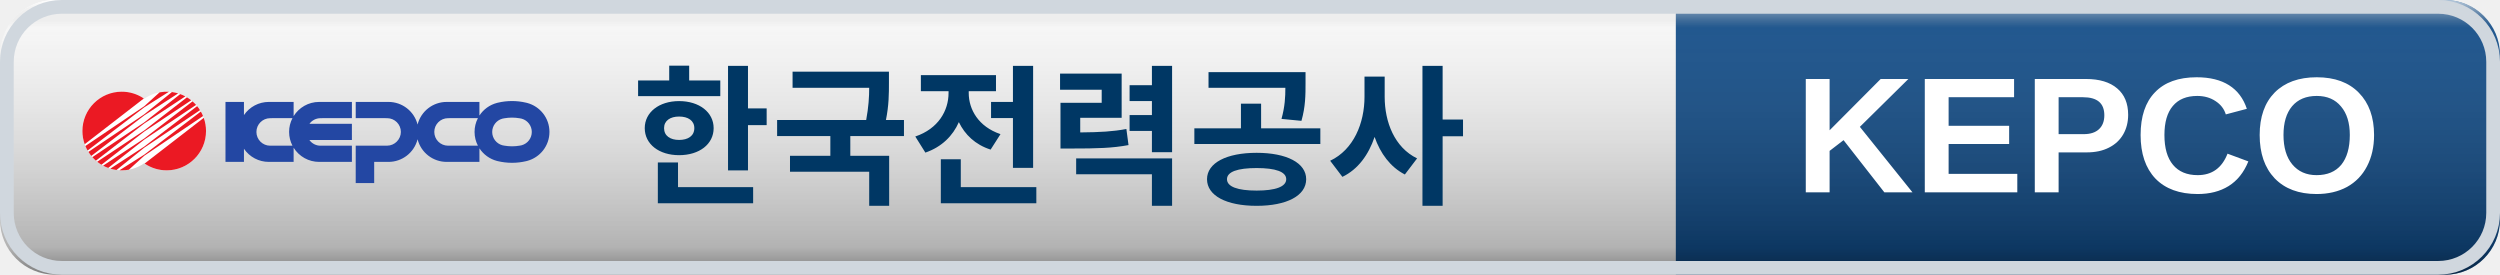
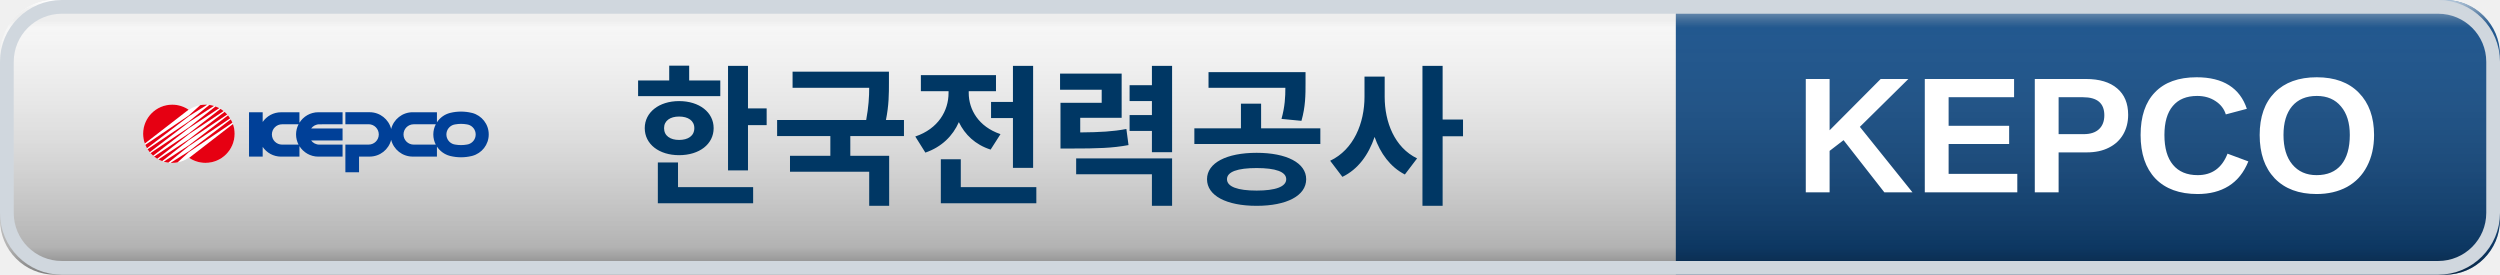
<svg xmlns="http://www.w3.org/2000/svg" width="182.0" height="20" viewBox="0 0 182.0 20" role="img" aria-label="한국전력공사 KEPCO">
  <defs>
    <clipPath id="badge-shape">
      <rect width="182.0" height="20" rx="4" />
    </clipPath>
  </defs>
  <g clip-path="url(#badge-shape)">
    <rect width="182.0" height="20" rx="4" fill="#ffffff" />
    <path d="M122.0 0h60v20h-60z" fill="#134f8c" />
    <defs>
      <linearGradient id="gloss" x2="0" y2="100%">
        <stop offset="0" stop-color="#fff" stop-opacity=".7" />
        <stop offset=".1" stop-color="#aaa" stop-opacity=".1" />
        <stop offset=".9" stop-color="#000" stop-opacity=".3" />
        <stop offset="1" stop-color="#000" stop-opacity=".5" />
      </linearGradient>
    </defs>
    <rect width="182.0" height="20" rx="4" fill="url(#gloss)" />
  </g>
  <rect x="0.5" y="0.5" width="181.0" height="19" rx="4" fill="none" stroke="#d0d7de" />
-   <g transform="translate(6.000 6.675) scale(0.463537)">
-     <path d="M300.137 406.145c-4.805 0-9.008 2.527-11.371 6.32v-6.317h-9.59l-1.442-.004a13.39 13.39 0 0 0-11.082 5.848v-5.836h-8.222v26.68h8.222v-5.84a13.38 13.38 0 0 0 11.082 5.848h11.032v-6.317a13.37 13.37 0 0 0 11.37 6.317h14.571v-7.223h-13.992l.012.012a6.1 6.1 0 0 1-4.942-2.524h18.922v-7.222h-18.902a6.1 6.1 0 0 1 4.922-2.5l.93-.016h13.05v-7.223h-13.125zm-21.828 19.477.015.012a6.123 6.123 0 0 1 0-12.246l.926-.016h8.992a13.3 13.3 0 0 0-1.492 6.125c0 2.21.543 4.289 1.496 6.125zm114.445-19.02-.5-.122a27.2 27.2 0 0 0-6.274-.73c-2.19 0-4.32.262-6.363.754l-.36.09a13.4 13.4 0 0 0-7.773 5.605v-6.055h-14.57a13.35 13.35 0 0 0-12.965 10.075 13.36 13.36 0 0 0-12.969-10.075l-1.445.004H316.41v7.223h13.05l.93.012a6.127 6.127 0 0 1 6.122 6.125c0 3.258-2.742 6.11-6.121 6.11h.015-13.996v.167h-.004v16.477h8.223v-9.418h6.351a13.36 13.36 0 0 0 12.97-10.078 13.356 13.356 0 0 0 12.964 10.078l.73-.004h13.84v-6.04a13.4 13.4 0 0 0 7.774 5.606l.36.09c2.042.492 4.17.754 6.362.754a27.2 27.2 0 0 0 6.274-.73l.5-.122c5.703-1.527 9.902-6.699 9.902-12.886v-.02c0-6.191-4.2-11.363-9.902-12.89M370.8 425.616h-13.309l.016.008a6.12 6.12 0 1 1 0-12.242l.925-.012h12.375a13.26 13.26 0 0 0-1.492 6.121v.02c0 2.203.54 4.273 1.485 6.105m23.996-6.086a6.13 6.13 0 0 1-4.48 5.899c-.278.078-.563.12-.848.172-1.13.199-2.293.304-3.48.304a20 20 0 0 1-3.462-.304l-.89-.18a6.12 6.12 0 0 1-4.465-5.89v-.02a6.135 6.135 0 0 1 4.484-5.902c.274-.079.563-.122.844-.172a20 20 0 0 1 6.945-.004l.89.18a6.14 6.14 0 0 1 4.462 5.898zm0 0" style="fill:#2347a3;fill-opacity:1;fill-rule:nonzero;stroke:none" transform="translate(-68.7 -141.672)scale(.35278)" />
-     <path d="M232.258 401.59a17.4 17.4 0 0 0-10.004 3.152 17.43 17.43 0 0 0-10.008-3.152c-9.668 0-17.508 7.836-17.508 17.508 0 9.668 7.84 17.504 17.508 17.504 3.723 0 7.168-1.168 10.008-3.149a17.4 17.4 0 0 0 10.004 3.149c9.668 0 17.508-7.836 17.508-17.504 0-9.672-7.84-17.508-17.508-17.508m0 0" style="fill:#fff;fill-opacity:1;fill-rule:nonzero;stroke:none" transform="translate(-68.7 -141.672)scale(.35278)" />
-     <path d="m248.758 413.234-26.332 20.348a17.4 17.4 0 0 0 9.832 3.023c9.668 0 17.508-7.84 17.508-17.507 0-2.059-.36-4.032-1.008-5.864m-26.504-4.668 2.582-1.632 8.43-5.317a17.8 17.8 0 0 0-4.16.254l-4.907 4.438-1.945 1.761-6.082 4.106-20.113 13.593q.428 1.04.98 2.008l18.59-14.164zm-10.008-6.976c-9.668 0-17.508 7.84-17.508 17.508 0 2.058.36 4.03 1.012 5.867l26.324-20.356a17.4 17.4 0 0 0-9.828-3.02m10.008 14.161 5.93-3.91 12.378-8.16a17 17 0 0 0-2.269-1.02l-10.55 8.281-5.49 4.313-7.468 5-15.625 10.473a18 18 0 0 0 1.586 1.57l14.156-10.89zm0 3.594 6.95-4.625 13.98-9.301a18 18 0 0 0-1.903-1.324l-12.379 9.594-6.648 5.156-6.953 4.629-13.977 9.304q.903.727 1.899 1.325l12.379-9.598zm0 3.59 7.46-5 15.63-10.465a18 18 0 0 0-1.586-1.57l-14.156 10.882-7.348 5.653-5.938 3.914-12.375 8.164q1.091.59 2.27 1.023l10.55-8.289zm0-10.774 4.473-2.906 10.632-6.906a17 17 0 0 0-2.77-.602l-8.405 6.754-3.93 3.156-7.324 4.934-17.524 11.8a18 18 0 0 0 1.29 1.79l16.097-12.313zm0 14.371 7.32-4.93 17.524-11.792a17 17 0 0 0-1.29-1.793l-16.097 12.308-7.457 5.707-4.477 2.906-10.632 6.91c.89.27 1.816.477 2.765.602l8.41-6.758zm26.191-14.105a18 18 0 0 0-.98-2.008l-18.586 14.152-6.625 5.047-2.594 1.637-8.43 5.32q.505.03 1.016.031 1.625-.001 3.168-.285l4.89-4.433 1.95-1.766 6.082-4.11zm0 0" style="fill:#eb1923;fill-opacity:1;fill-rule:nonzero;stroke:none" transform="translate(-68.7 -141.672)scale(.35278)" />
+   <g transform="translate(6.000 5.155) scale(0.085)">
+     <g clip-path="url(#clip0_2799_4884)">
+       <path d="M202.055 35.49C195.208 35.49 189.228 39.092 185.868 44.488V35.505H170.165C163.602 35.505 157.821 38.793 154.39 43.819V35.505H142.688V73.489H154.39V65.174C157.821 70.2 163.602 73.503 170.165 73.503H171.204H185.882V64.505C189.242 69.901 195.222 73.503 202.07 73.503H203.109H222.813V63.224H202.895H202.91C200.02 63.224 197.457 61.814 195.877 59.65H222.813V49.371H195.905C197.485 47.221 200.034 45.812 202.91 45.812H204.234L222.813 45.798V35.519H202.07L202.055 35.49ZM170.976 63.209H170.991C166.178 63.209 162.278 59.323 162.278 54.511C162.278 49.699 166.178 45.798 170.991 45.798H172.315L185.114 45.783C183.761 48.389 182.978 51.35 182.978 54.496C182.978 57.643 183.761 60.604 185.114 63.224H170.962L170.976 63.209Z" fill="#004098" />
+       <path d="M333.903 36.132L333.192 35.961C330.33 35.278 327.34 34.922 324.265 34.922C321.19 34.922 318.115 35.292 315.21 35.99L314.698 36.118C310.085 37.328 306.17 40.218 303.636 44.105V35.477H282.893C273.98 35.477 266.506 41.571 264.427 49.814C262.349 41.556 254.874 35.463 245.962 35.463H243.912H225.219V45.756H245.122C249.934 45.77 253.835 49.686 253.835 54.498C253.835 59.31 249.934 63.196 245.122 63.196H245.136H225.219V63.438V86.887H236.922V73.475H245.962C254.874 73.475 262.349 67.382 264.427 59.125C266.506 67.382 273.98 73.475 282.893 73.475H283.932H303.636V64.876C306.17 68.749 310.099 71.639 314.698 72.863L315.21 72.991C318.115 73.689 321.147 74.059 324.265 74.059C327.383 74.059 330.33 73.703 333.192 73.02L333.903 72.849C342.019 70.685 347.998 63.31 347.998 54.498V54.469C347.998 45.657 342.019 38.296 333.903 36.118V36.132ZM302.653 63.211H283.704H283.718C278.906 63.211 275.005 59.324 275.005 54.512C275.005 49.7 278.906 45.799 283.718 45.799H285.042H302.653C301.301 48.404 300.532 51.365 300.532 54.512V54.54C300.532 57.687 301.301 60.634 302.653 63.239V63.211ZM336.822 54.54C336.822 58.541 334.117 61.915 330.444 62.94C330.045 63.054 329.647 63.111 329.234 63.182C327.625 63.467 325.974 63.623 324.279 63.623C322.585 63.623 320.948 63.481 319.353 63.196L318.086 62.94C314.427 61.915 311.737 58.541 311.737 54.555V54.526C311.737 50.526 314.442 47.151 318.115 46.126C318.513 46.012 318.912 45.956 319.325 45.884C320.934 45.6 322.585 45.443 324.279 45.443C325.974 45.443 327.611 45.585 329.205 45.87L330.472 46.126C334.131 47.151 336.822 50.526 336.822 54.512V54.54Z" fill="#004098" />
+       <path d="M105.417 29C100.121 29 95.209 30.666 91.18 33.485C87.137 30.666 82.239 29 76.943 29C63.162 29 52 40.162 52 53.929C52 67.696 63.162 78.858 76.929 78.858C82.225 78.858 87.137 77.192 91.166 74.373C95.209 77.192 100.107 78.858 105.403 78.858C119.17 78.858 130.332 67.696 130.332 53.929C130.332 40.162 119.184 29 105.417 29Z" fill="white" />
+       <path d="M128.908 45.572L91.422 74.544C95.408 77.264 100.235 78.844 105.417 78.844C119.184 78.844 130.346 67.682 130.346 53.915C130.346 50.982 129.833 48.178 128.908 45.572Z" fill="#E60012" />
+       <path d="M91.165 38.923L94.839 36.602L106.84 29.043C106.37 29.014 105.886 29 105.402 29C103.865 29 102.37 29.142 100.918 29.399L93.927 35.706L91.151 38.211L82.495 44.063L53.879 63.425C54.292 64.407 54.747 65.361 55.274 66.287L81.741 46.127L91.165 38.937V38.923Z" fill="#E60012" />
+       <path d="M76.929 29C63.162 29 52 40.162 52 53.929C52 56.862 52.513 59.666 53.438 62.286L90.924 33.3C86.937 30.595 82.125 29 76.929 29Z" fill="#E60012" />
+       <path d="M91.166 49.16L99.609 43.593L117.234 31.976C116.195 31.42 115.127 30.936 114.002 30.523L98.982 42.312L91.166 48.448L80.531 55.566L58.293 70.472C59.005 71.269 59.745 72.01 60.557 72.707L80.702 57.203L91.166 49.145V49.16Z" fill="#E60012" />
+       <path d="M91.165 54.285L101.06 47.708L120.963 34.467C120.109 33.784 119.198 33.157 118.258 32.588L100.633 46.255L91.165 53.602L81.27 60.193L61.367 73.448C62.221 74.131 63.133 74.758 64.072 75.327L81.698 61.66L91.165 54.313V54.285Z" fill="#E60012" />
+       <path d="M91.165 59.396L101.786 52.278L124.039 37.372C123.341 36.575 122.586 35.834 121.789 35.137L101.63 50.627L91.165 58.67L82.723 64.237L65.098 75.854C66.137 76.41 67.205 76.908 68.329 77.306L83.349 65.504L91.165 59.368V59.396Z" fill="#E60012" />
+       <path d="M91.165 44.049L97.529 39.906L112.677 30.083C111.41 29.698 110.086 29.399 108.734 29.229L96.76 38.853L91.165 43.352L80.744 50.37L55.801 67.156C56.356 68.038 56.968 68.893 57.637 69.704L80.559 52.178L91.18 44.049H91.165Z" fill="#E60012" />
+       <path d="M91.167 64.507L101.588 57.488L126.531 40.703C125.976 39.806 125.364 38.966 124.695 38.154L101.773 55.68L91.153 63.809L84.775 67.952L69.641 77.79C70.908 78.174 72.232 78.459 73.584 78.644L85.558 69.02L91.153 64.521L91.167 64.507Z" fill="#E60012" />
+       <path d="M128.468 44.432C128.055 43.45 127.599 42.496 127.073 41.57L100.62 61.716L91.181 68.905L87.494 71.226L75.492 78.8C75.976 78.828 76.46 78.843 76.944 78.843C78.482 78.843 79.991 78.7 81.457 78.43L88.419 72.123L91.195 69.603L99.852 63.751L128.482 44.418L128.468 44.432Z" fill="#E60012" />
+     </g>
+     <defs>
+       <clipPath id="clip0_2799_4884">
+         <rect width="296" height="57.902" fill="white" transform="translate(52 29)" />
+       </clipPath>
+     </defs>
  </g>
  <text x="46.0" y="14" fill="#003764" font-family="-apple-system, BlinkMacSystemFont, 'Segoe UI', 'Noto Sans KR', 'Malgun Gothic', Arial, sans-serif" font-size="11" font-weight="600">한국전력공사</text>
  <text x="152" y="14" fill="#ffffff" text-anchor="middle" font-family="Arial, Helvetica, sans-serif" font-size="12" font-weight="700">KEPCO</text>
</svg>
